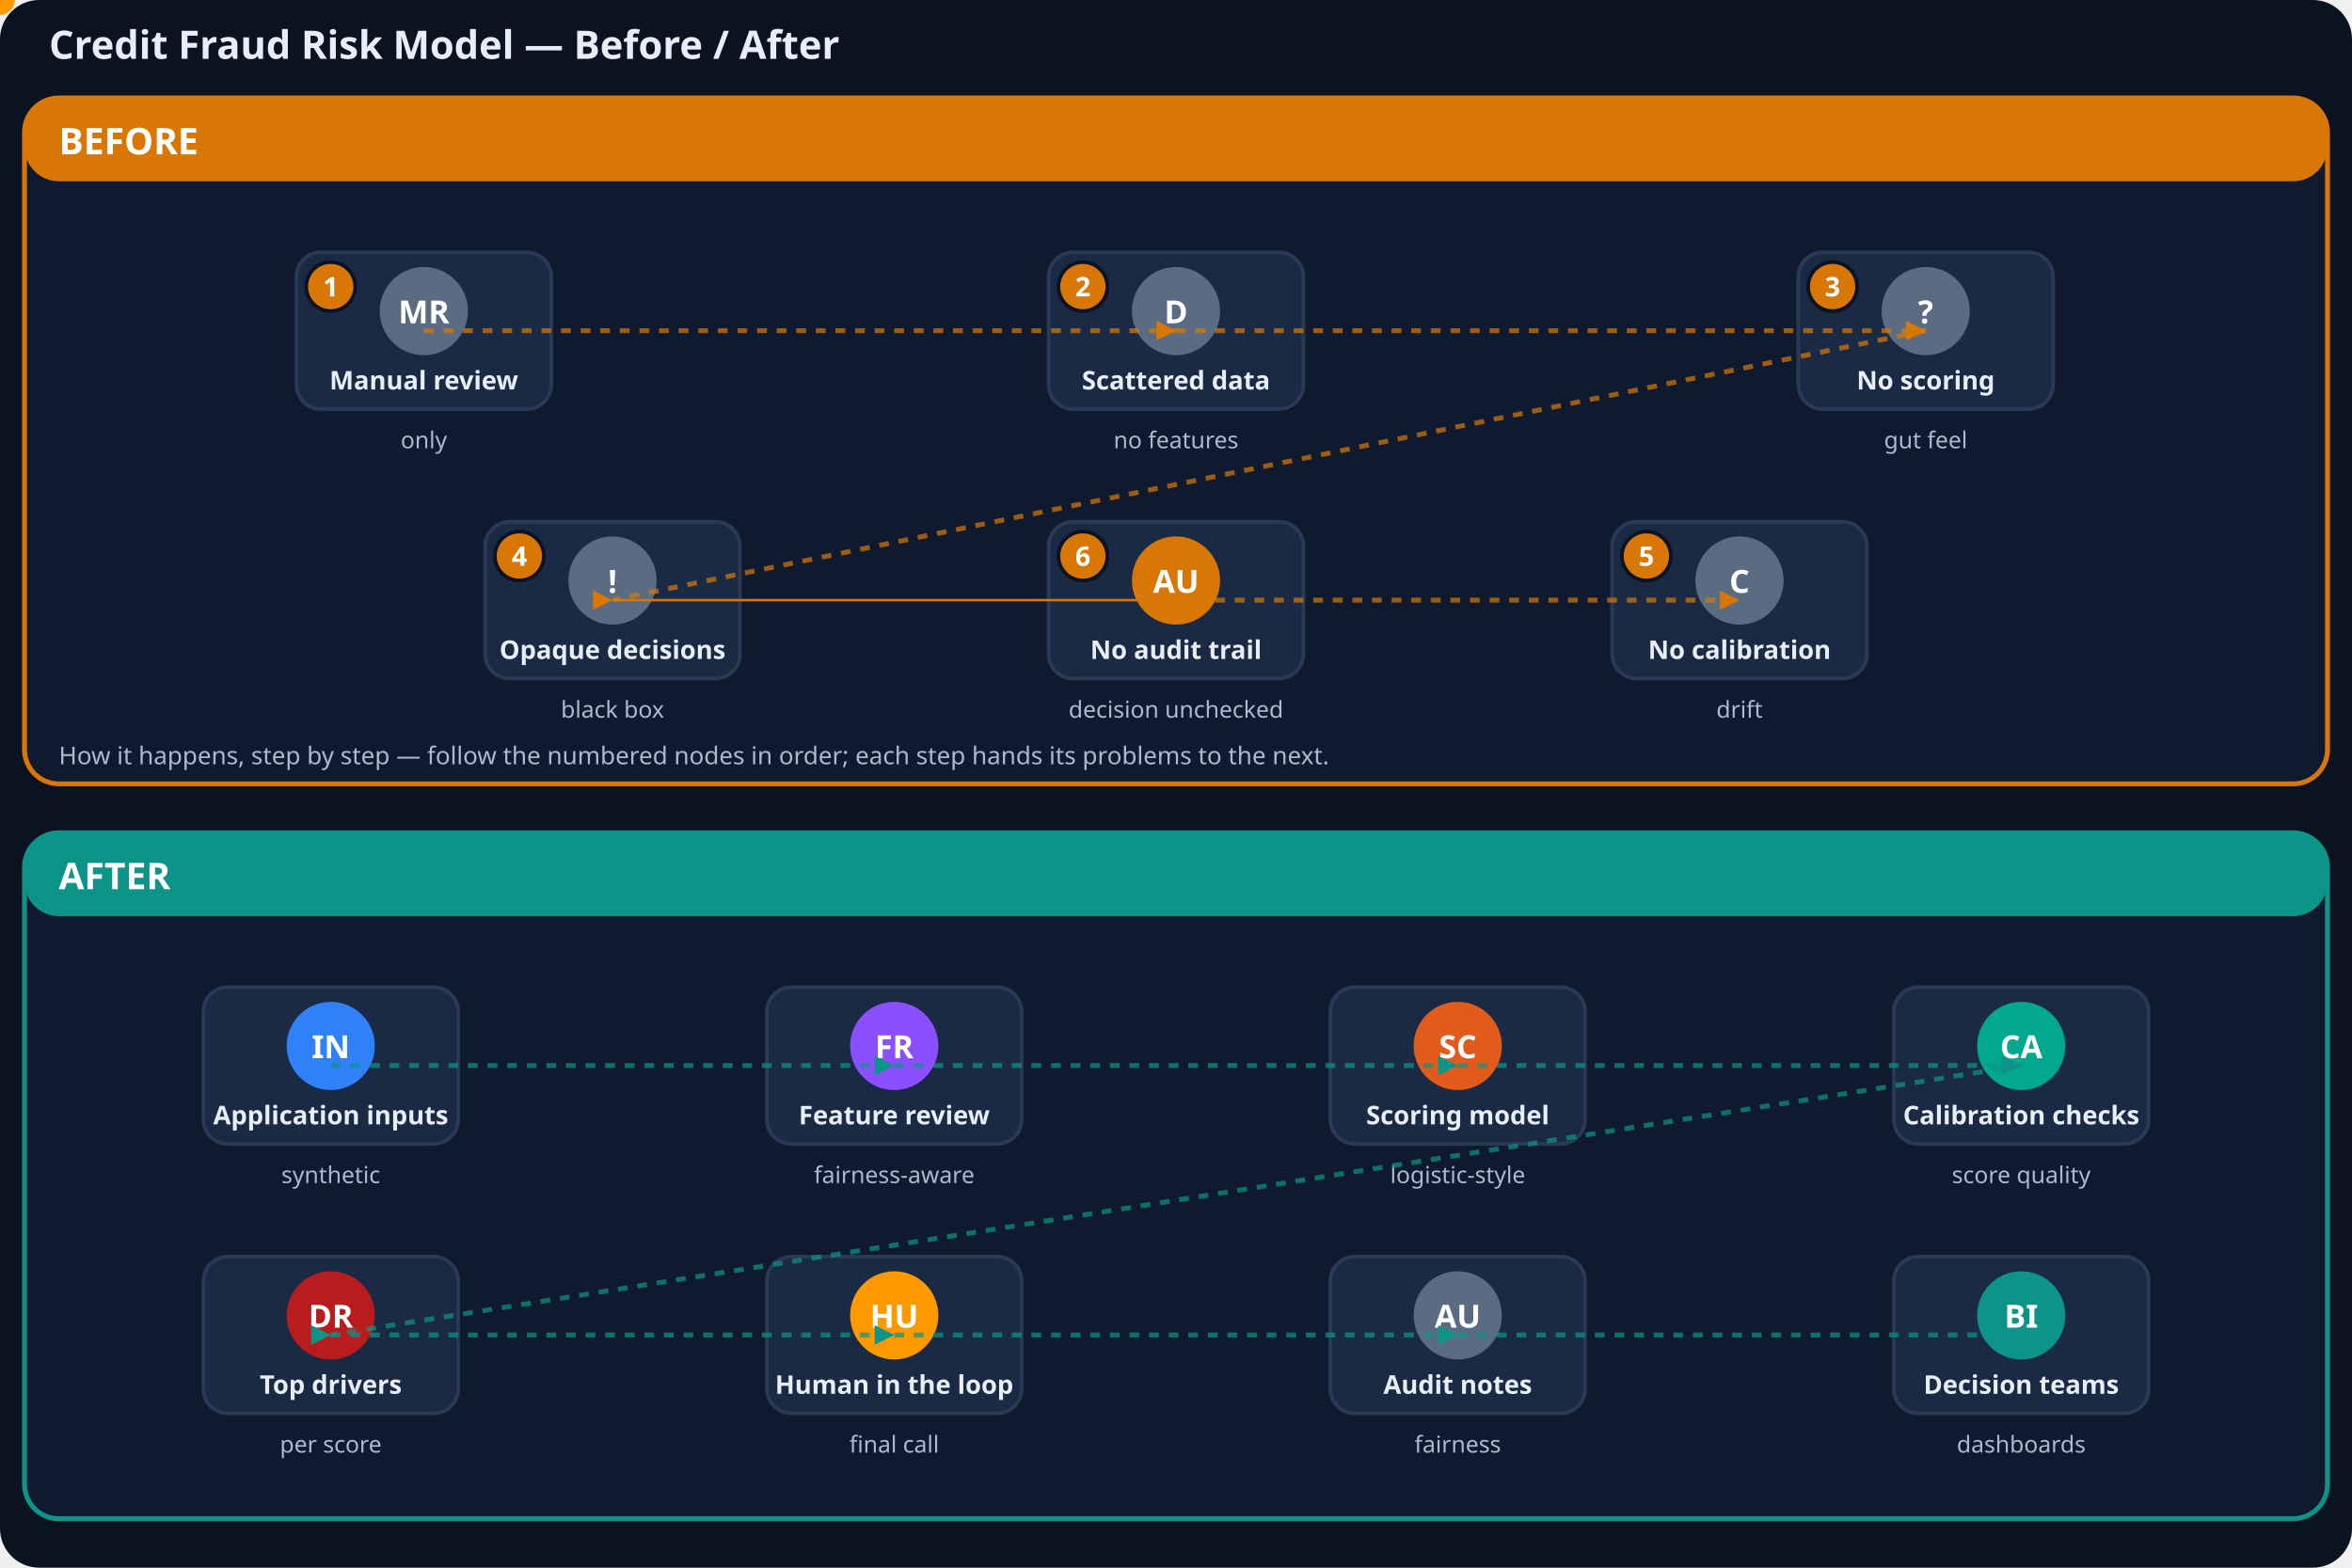
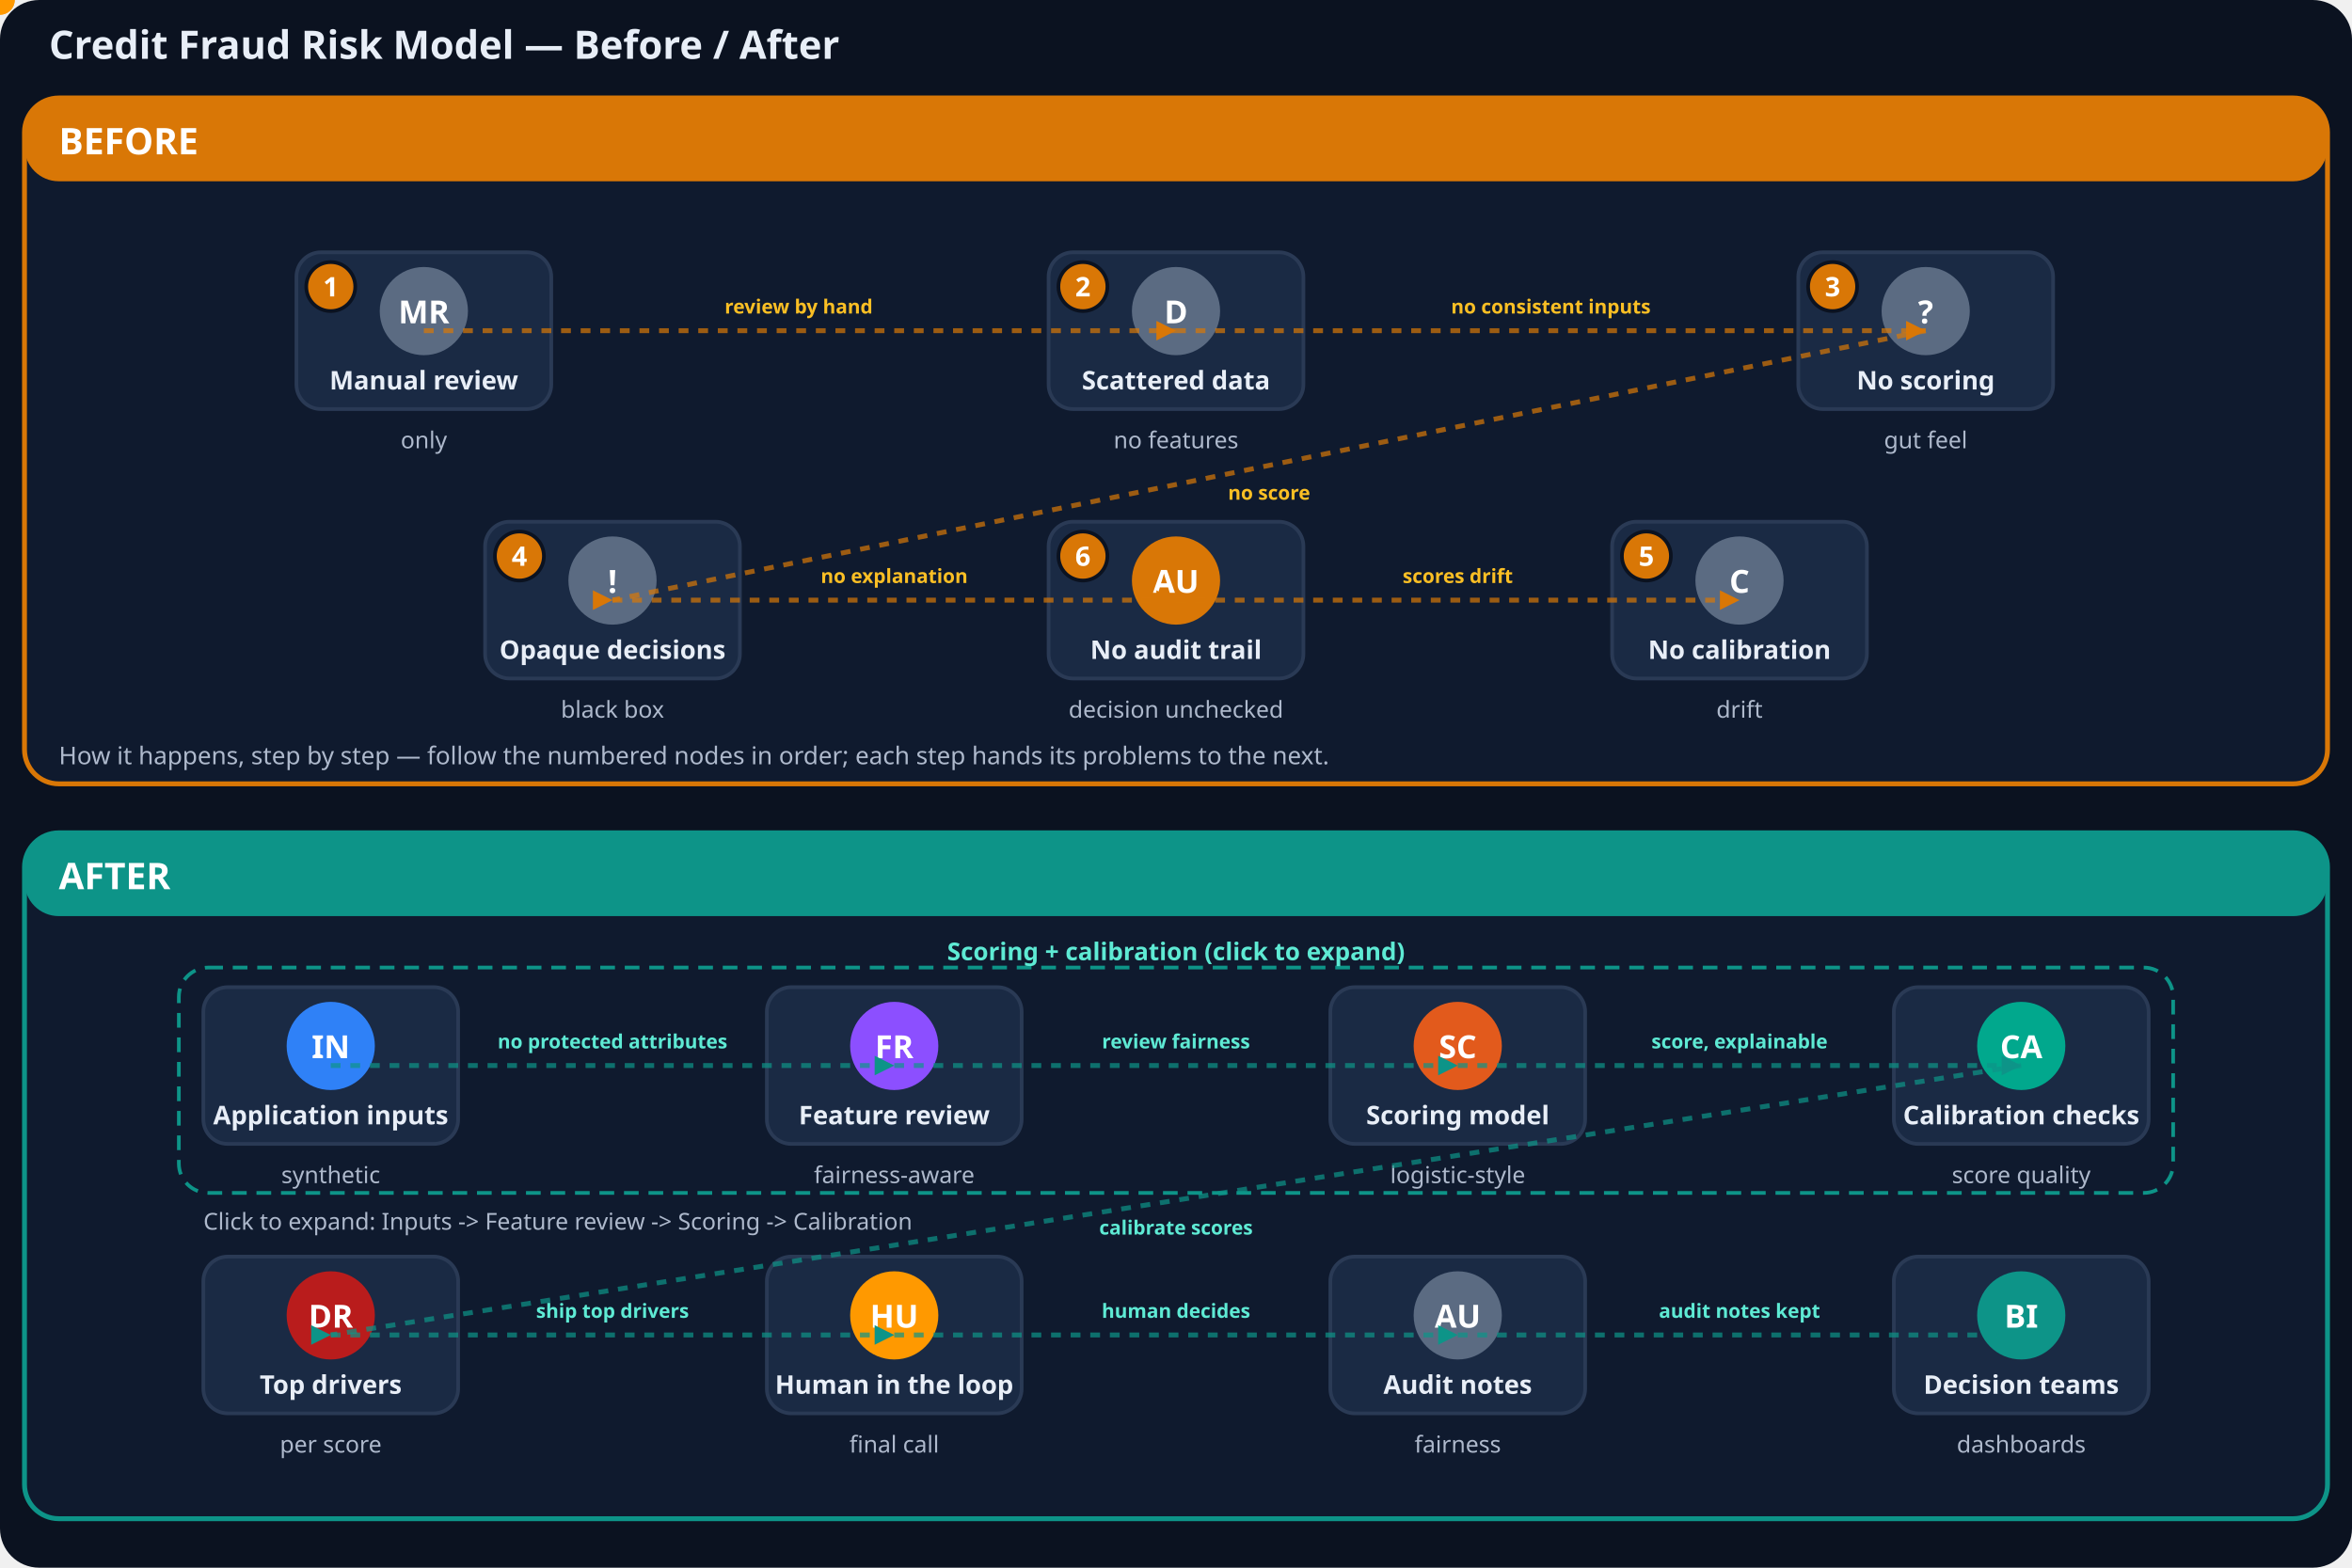
<svg xmlns="http://www.w3.org/2000/svg" width="960" height="640" viewBox="0 0 960 640">
  <rect width="960" height="640" rx="16" fill="#0b1220" />
  <text x="20" y="24" fill="#e8eef7" font-family="sans-serif" font-size="16" font-weight="700">Credit Fraud Risk Model — Before / After</text>
  <rect x="10" y="40" width="940" height="280" rx="14" fill="#0f1a2e" stroke="#d97706" stroke-width="2" />
  <g>
    <rect x="10" y="40" width="940" height="34" rx="14" fill="#d97706" />
    <text x="24" y="63" fill="#ffffff" font-family="sans-serif" font-size="15" font-weight="700">BEFORE</text>
  </g>
  <g>
    <rect x="121" y="103" width="104" height="64" rx="10" fill="#1a2a44" stroke="#2a3a55" stroke-width="1.5" />
    <circle cx="135" cy="117" r="10" fill="#d97706" stroke="#0b1220" stroke-width="1.5" />
    <text x="135" y="121" fill="#ffffff" font-family="sans-serif" font-size="11" font-weight="700" text-anchor="middle">1</text>
    <circle cx="173" cy="127" r="18" fill="#5b6b82" />
    <text x="173" y="132" fill="#ffffff" font-family="sans-serif" font-size="13" font-weight="700" text-anchor="middle">MR</text>
    <text x="173" y="159" fill="#e8eef7" font-family="sans-serif" font-size="10.5" font-weight="700" text-anchor="middle">Manual review</text>
  </g>
  <text x="173" y="183" fill="#aeb9cc" font-family="sans-serif" font-size="9.5" text-anchor="middle">only</text>
  <g>
    <rect x="428" y="103" width="104" height="64" rx="10" fill="#1a2a44" stroke="#2a3a55" stroke-width="1.5" />
    <circle cx="442" cy="117" r="10" fill="#d97706" stroke="#0b1220" stroke-width="1.5" />
    <text x="442" y="121" fill="#ffffff" font-family="sans-serif" font-size="11" font-weight="700" text-anchor="middle">2</text>
    <circle cx="480" cy="127" r="18" fill="#5b6b82" />
    <text x="480" y="132" fill="#ffffff" font-family="sans-serif" font-size="13" font-weight="700" text-anchor="middle">D</text>
    <text x="480" y="159" fill="#e8eef7" font-family="sans-serif" font-size="10.5" font-weight="700" text-anchor="middle">Scattered data</text>
  </g>
  <text x="480" y="183" fill="#aeb9cc" font-family="sans-serif" font-size="9.5" text-anchor="middle">no features</text>
  <g>
    <rect x="734" y="103" width="104" height="64" rx="10" fill="#1a2a44" stroke="#2a3a55" stroke-width="1.5" />
    <circle cx="748" cy="117" r="10" fill="#d97706" stroke="#0b1220" stroke-width="1.5" />
    <text x="748" y="121" fill="#ffffff" font-family="sans-serif" font-size="11" font-weight="700" text-anchor="middle">3</text>
    <circle cx="786" cy="127" r="18" fill="#5b6b82" />
    <text x="786" y="132" fill="#ffffff" font-family="sans-serif" font-size="13" font-weight="700" text-anchor="middle">?</text>
    <text x="786" y="159" fill="#e8eef7" font-family="sans-serif" font-size="10.5" font-weight="700" text-anchor="middle">No scoring</text>
  </g>
  <text x="786" y="183" fill="#aeb9cc" font-family="sans-serif" font-size="9.5" text-anchor="middle">gut feel</text>
  <g>
    <rect x="198" y="213" width="104" height="64" rx="10" fill="#1a2a44" stroke="#2a3a55" stroke-width="1.5" />
    <circle cx="212" cy="227" r="10" fill="#d97706" stroke="#0b1220" stroke-width="1.5" />
    <text x="212" y="231" fill="#ffffff" font-family="sans-serif" font-size="11" font-weight="700" text-anchor="middle">4</text>
    <circle cx="250" cy="237" r="18" fill="#5b6b82" />
    <text x="250" y="242" fill="#ffffff" font-family="sans-serif" font-size="13" font-weight="700" text-anchor="middle">!</text>
    <text x="250" y="269" fill="#e8eef7" font-family="sans-serif" font-size="10.5" font-weight="700" text-anchor="middle">Opaque decisions</text>
  </g>
  <text x="250" y="293" fill="#aeb9cc" font-family="sans-serif" font-size="9.5" text-anchor="middle">black box</text>
  <g>
    <rect x="658" y="213" width="104" height="64" rx="10" fill="#1a2a44" stroke="#2a3a55" stroke-width="1.5" />
    <circle cx="672" cy="227" r="10" fill="#d97706" stroke="#0b1220" stroke-width="1.5" />
    <text x="672" y="231" fill="#ffffff" font-family="sans-serif" font-size="11" font-weight="700" text-anchor="middle">5</text>
    <circle cx="710" cy="237" r="18" fill="#5b6b82" />
    <text x="710" y="242" fill="#ffffff" font-family="sans-serif" font-size="13" font-weight="700" text-anchor="middle">C</text>
    <text x="710" y="269" fill="#e8eef7" font-family="sans-serif" font-size="10.5" font-weight="700" text-anchor="middle">No calibration</text>
  </g>
  <text x="710" y="293" fill="#aeb9cc" font-family="sans-serif" font-size="9.5" text-anchor="middle">drift</text>
  <g>
    <rect x="428" y="213" width="104" height="64" rx="10" fill="#1a2a44" stroke="#2a3a55" stroke-width="1.5" />
    <circle cx="480" cy="237" r="18" fill="#d97706" />
    <text x="480" y="242" fill="#ffffff" font-family="sans-serif" font-size="13" font-weight="700" text-anchor="middle">AU</text>
    <circle cx="442" cy="227" r="10" fill="#d97706" stroke="#0b1220" stroke-width="1.5" />
    <text x="442" y="231" fill="#ffffff" font-family="sans-serif" font-size="11" font-weight="700" text-anchor="middle">6</text>
    <text x="480" y="269" fill="#e8eef7" font-family="sans-serif" font-size="10.5" font-weight="700" text-anchor="middle">No audit trail</text>
  </g>
  <text x="480" y="293" fill="#aeb9cc" font-family="sans-serif" font-size="9.5" text-anchor="middle">decision unchecked</text>
  <line x1="173" y1="135" x2="480" y2="135" stroke="#d97706" stroke-width="2" stroke-dasharray="4 4" opacity="0.7" />
  <polygon points="480,135 472,131 472,139" fill="#d97706" />
+   <text x="326" y="128" fill="#fbbf24" font-family="sans-serif" font-size="8" font-weight="700" text-anchor="middle">review by hand</text>
  <line x1="480" y1="135" x2="786" y2="135" stroke="#d97706" stroke-width="2" stroke-dasharray="4 4" opacity="0.7" />
  <polygon points="786,135 778,131 778,139" fill="#d97706" />
+   <text x="633" y="128" fill="#fbbf24" font-family="sans-serif" font-size="8" font-weight="700" text-anchor="middle">no consistent inputs</text>
  <line x1="786" y1="135" x2="250" y2="245" stroke="#d97706" stroke-width="2" stroke-dasharray="4 4" opacity="0.7" />
  <polygon points="250,245 242,241 242,249" fill="#d97706" />
-   <line x1="250" y1="245" x2="480" y2="245" stroke="#d97706" />
+   <text x="518" y="204" fill="#fbbf24" font-family="sans-serif" font-size="8" font-weight="700" text-anchor="middle">no score</text>
+   <line x1="250" y1="245" x2="480" y2="245" stroke="#d97706" stroke-width="2" stroke-dasharray="4 4" opacity="0.7" />
+   <polygon points="480,245 472,241 472,249" fill="#d97706" />
+   <text x="365" y="238" fill="#fbbf24" font-family="sans-serif" font-size="8" font-weight="700" text-anchor="middle">no explanation</text>
  <line x1="480" y1="245" x2="710" y2="245" stroke="#d97706" stroke-width="2" stroke-dasharray="4 4" opacity="0.7" />
  <polygon points="710,245 702,241 702,249" fill="#d97706" />
+   <text x="595" y="238" fill="#fbbf24" font-family="sans-serif" font-size="8" font-weight="700" text-anchor="middle">scores drift</text>
  <circle r="6" fill="#ff9900">
    <animateMotion dur="6s" repeatCount="indefinite" path="M173,135 L480,135 L786,135 L250,245 L480,245 L710,245" />
  </circle>
  <text x="24" y="312" fill="#aeb9cc" font-family="sans-serif" font-size="10">How it happens, step by step — follow the numbered nodes in order; each step hands its problems to the next.</text>
  <rect x="10" y="340" width="940" height="280" rx="14" fill="#0f1a2e" stroke="#0d9488" stroke-width="2" />
  <g>
    <rect x="10" y="340" width="940" height="34" rx="14" fill="#0d9488" />
    <text x="24" y="363" fill="#ffffff" font-family="sans-serif" font-size="15" font-weight="700">AFTER</text>
  </g>
+   <g>
+     <rect x="73" y="395" width="814" height="92" rx="12" fill="none" stroke="#0d9488" stroke-width="1.5" stroke-dasharray="6 4" />
+   </g>
+   <text x="480" y="392" fill="#5eead4" font-family="sans-serif" font-size="10" font-weight="700" text-anchor="middle">Scoring + calibration (click to expand)</text>
+   <text x="83" y="502" fill="#aeb9cc" font-family="sans-serif" font-size="9.5" text-anchor="start">Click to expand: Inputs -&gt; Feature review -&gt; Scoring -&gt; Calibration</text>
  <g>
    <rect x="83" y="403" width="104" height="64" rx="10" fill="#1a2a44" stroke="#2a3a55" stroke-width="1.5" />
    <circle cx="135" cy="427" r="18" fill="#2F81F7" />
    <text x="135" y="432" fill="#ffffff" font-family="sans-serif" font-size="13" font-weight="700" text-anchor="middle">IN</text>
    <text x="135" y="459" fill="#e8eef7" font-family="sans-serif" font-size="10.5" font-weight="700" text-anchor="middle">Application inputs</text>
  </g>
  <text x="135" y="483" fill="#aeb9cc" font-family="sans-serif" font-size="9.5" text-anchor="middle">synthetic</text>
  <g>
    <rect x="313" y="403" width="104" height="64" rx="10" fill="#1a2a44" stroke="#2a3a55" stroke-width="1.5" />
    <circle cx="365" cy="427" r="18" fill="#8C4FFF" />
    <text x="365" y="432" fill="#ffffff" font-family="sans-serif" font-size="13" font-weight="700" text-anchor="middle">FR</text>
    <text x="365" y="459" fill="#e8eef7" font-family="sans-serif" font-size="10.5" font-weight="700" text-anchor="middle">Feature review</text>
  </g>
  <text x="365" y="483" fill="#aeb9cc" font-family="sans-serif" font-size="9.5" text-anchor="middle">fairness-aware</text>
  <g>
    <rect x="543" y="403" width="104" height="64" rx="10" fill="#1a2a44" stroke="#2a3a55" stroke-width="1.5" />
    <circle cx="595" cy="427" r="18" fill="#E25A1C" />
    <text x="595" y="432" fill="#ffffff" font-family="sans-serif" font-size="13" font-weight="700" text-anchor="middle">SC</text>
    <text x="595" y="459" fill="#e8eef7" font-family="sans-serif" font-size="10.5" font-weight="700" text-anchor="middle">Scoring model</text>
  </g>
  <text x="595" y="483" fill="#aeb9cc" font-family="sans-serif" font-size="9.5" text-anchor="middle">logistic-style</text>
  <g>
    <rect x="773" y="403" width="104" height="64" rx="10" fill="#1a2a44" stroke="#2a3a55" stroke-width="1.5" />
    <circle cx="825" cy="427" r="18" fill="#01A88D" />
    <text x="825" y="432" fill="#ffffff" font-family="sans-serif" font-size="13" font-weight="700" text-anchor="middle">CA</text>
    <text x="825" y="459" fill="#e8eef7" font-family="sans-serif" font-size="10.5" font-weight="700" text-anchor="middle">Calibration checks</text>
  </g>
  <text x="825" y="483" fill="#aeb9cc" font-family="sans-serif" font-size="9.5" text-anchor="middle">score quality</text>
  <g>
    <rect x="83" y="513" width="104" height="64" rx="10" fill="#1a2a44" stroke="#2a3a55" stroke-width="1.5" />
    <circle cx="135" cy="537" r="18" fill="#b91c1c" />
    <text x="135" y="542" fill="#ffffff" font-family="sans-serif" font-size="13" font-weight="700" text-anchor="middle">DR</text>
    <text x="135" y="569" fill="#e8eef7" font-family="sans-serif" font-size="10.5" font-weight="700" text-anchor="middle">Top drivers</text>
  </g>
  <text x="135" y="593" fill="#aeb9cc" font-family="sans-serif" font-size="9.5" text-anchor="middle">per score</text>
  <g>
    <rect x="313" y="513" width="104" height="64" rx="10" fill="#1a2a44" stroke="#2a3a55" stroke-width="1.5" />
    <circle cx="365" cy="537" r="18" fill="#FF9900" />
    <text x="365" y="542" fill="#ffffff" font-family="sans-serif" font-size="13" font-weight="700" text-anchor="middle">HU</text>
    <text x="365" y="569" fill="#e8eef7" font-family="sans-serif" font-size="10.5" font-weight="700" text-anchor="middle">Human in the loop</text>
  </g>
  <text x="365" y="593" fill="#aeb9cc" font-family="sans-serif" font-size="9.5" text-anchor="middle">final call</text>
  <g>
    <rect x="543" y="513" width="104" height="64" rx="10" fill="#1a2a44" stroke="#2a3a55" stroke-width="1.5" />
    <circle cx="595" cy="537" r="18" fill="#5b6b82" />
    <text x="595" y="542" fill="#ffffff" font-family="sans-serif" font-size="13" font-weight="700" text-anchor="middle">AU</text>
    <text x="595" y="569" fill="#e8eef7" font-family="sans-serif" font-size="10.5" font-weight="700" text-anchor="middle">Audit notes</text>
  </g>
  <text x="595" y="593" fill="#aeb9cc" font-family="sans-serif" font-size="9.5" text-anchor="middle">fairness</text>
  <g>
    <rect x="773" y="513" width="104" height="64" rx="10" fill="#1a2a44" stroke="#2a3a55" stroke-width="1.5" />
    <circle cx="825" cy="537" r="18" fill="#0d9488" />
    <text x="825" y="542" fill="#ffffff" font-family="sans-serif" font-size="13" font-weight="700" text-anchor="middle">BI</text>
    <text x="825" y="569" fill="#e8eef7" font-family="sans-serif" font-size="10.5" font-weight="700" text-anchor="middle">Decision teams</text>
  </g>
  <text x="825" y="593" fill="#aeb9cc" font-family="sans-serif" font-size="9.5" text-anchor="middle">dashboards</text>
  <line x1="135" y1="435" x2="365" y2="435" stroke="#0d9488" stroke-width="2" stroke-dasharray="4 4" opacity="0.7" />
  <polygon points="365,435 357,431 357,439" fill="#0d9488" />
+   <text x="250" y="428" fill="#5eead4" font-family="sans-serif" font-size="8" font-weight="700" text-anchor="middle">no protected attributes</text>
  <line x1="365" y1="435" x2="595" y2="435" stroke="#0d9488" stroke-width="2" stroke-dasharray="4 4" opacity="0.7" />
  <polygon points="595,435 587,431 587,439" fill="#0d9488" />
+   <text x="480" y="428" fill="#5eead4" font-family="sans-serif" font-size="8" font-weight="700" text-anchor="middle">review fairness</text>
  <line x1="595" y1="435" x2="825" y2="435" stroke="#0d9488" stroke-width="2" stroke-dasharray="4 4" opacity="0.7" />
  <polygon points="825,435 817,431 817,439" fill="#0d9488" />
+   <text x="710" y="428" fill="#5eead4" font-family="sans-serif" font-size="8" font-weight="700" text-anchor="middle">score, explainable</text>
  <line x1="825" y1="435" x2="135" y2="545" stroke="#0d9488" stroke-width="2" stroke-dasharray="4 4" opacity="0.7" />
  <polygon points="135,545 127,541 127,549" fill="#0d9488" />
+   <text x="480" y="504" fill="#5eead4" font-family="sans-serif" font-size="8" font-weight="700" text-anchor="middle">calibrate scores</text>
  <line x1="135" y1="545" x2="365" y2="545" stroke="#0d9488" stroke-width="2" stroke-dasharray="4 4" opacity="0.7" />
  <polygon points="365,545 357,541 357,549" fill="#0d9488" />
+   <text x="250" y="538" fill="#5eead4" font-family="sans-serif" font-size="8" font-weight="700" text-anchor="middle">ship top drivers</text>
  <line x1="365" y1="545" x2="595" y2="545" stroke="#0d9488" stroke-width="2" stroke-dasharray="4 4" opacity="0.7" />
  <polygon points="595,545 587,541 587,549" fill="#0d9488" />
+   <text x="480" y="538" fill="#5eead4" font-family="sans-serif" font-size="8" font-weight="700" text-anchor="middle">human decides</text>
  <line x1="595" y1="545" x2="825" y2="545" stroke="#0d9488" stroke-width="2" stroke-dasharray="4 4" opacity="0.7" />
  <polygon points="825,545 817,541 817,549" fill="#0d9488" />
+   <text x="710" y="538" fill="#5eead4" font-family="sans-serif" font-size="8" font-weight="700" text-anchor="middle">audit notes kept</text>
  <circle r="6" fill="#ff9900">
    <animateMotion dur="6s" repeatCount="indefinite" path="M135,435 L365,435 L595,435 L825,435 L135,545 L365,545 L595,545 L825,545" />
  </circle>
</svg>
